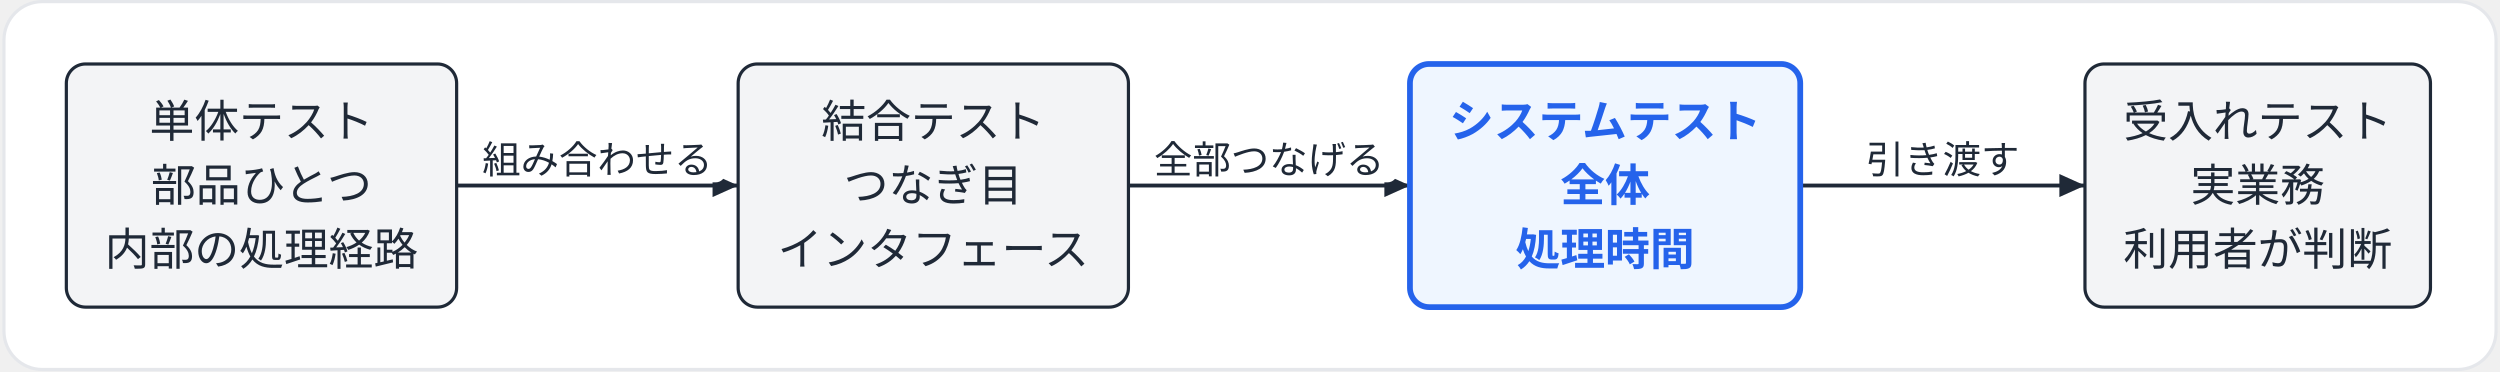
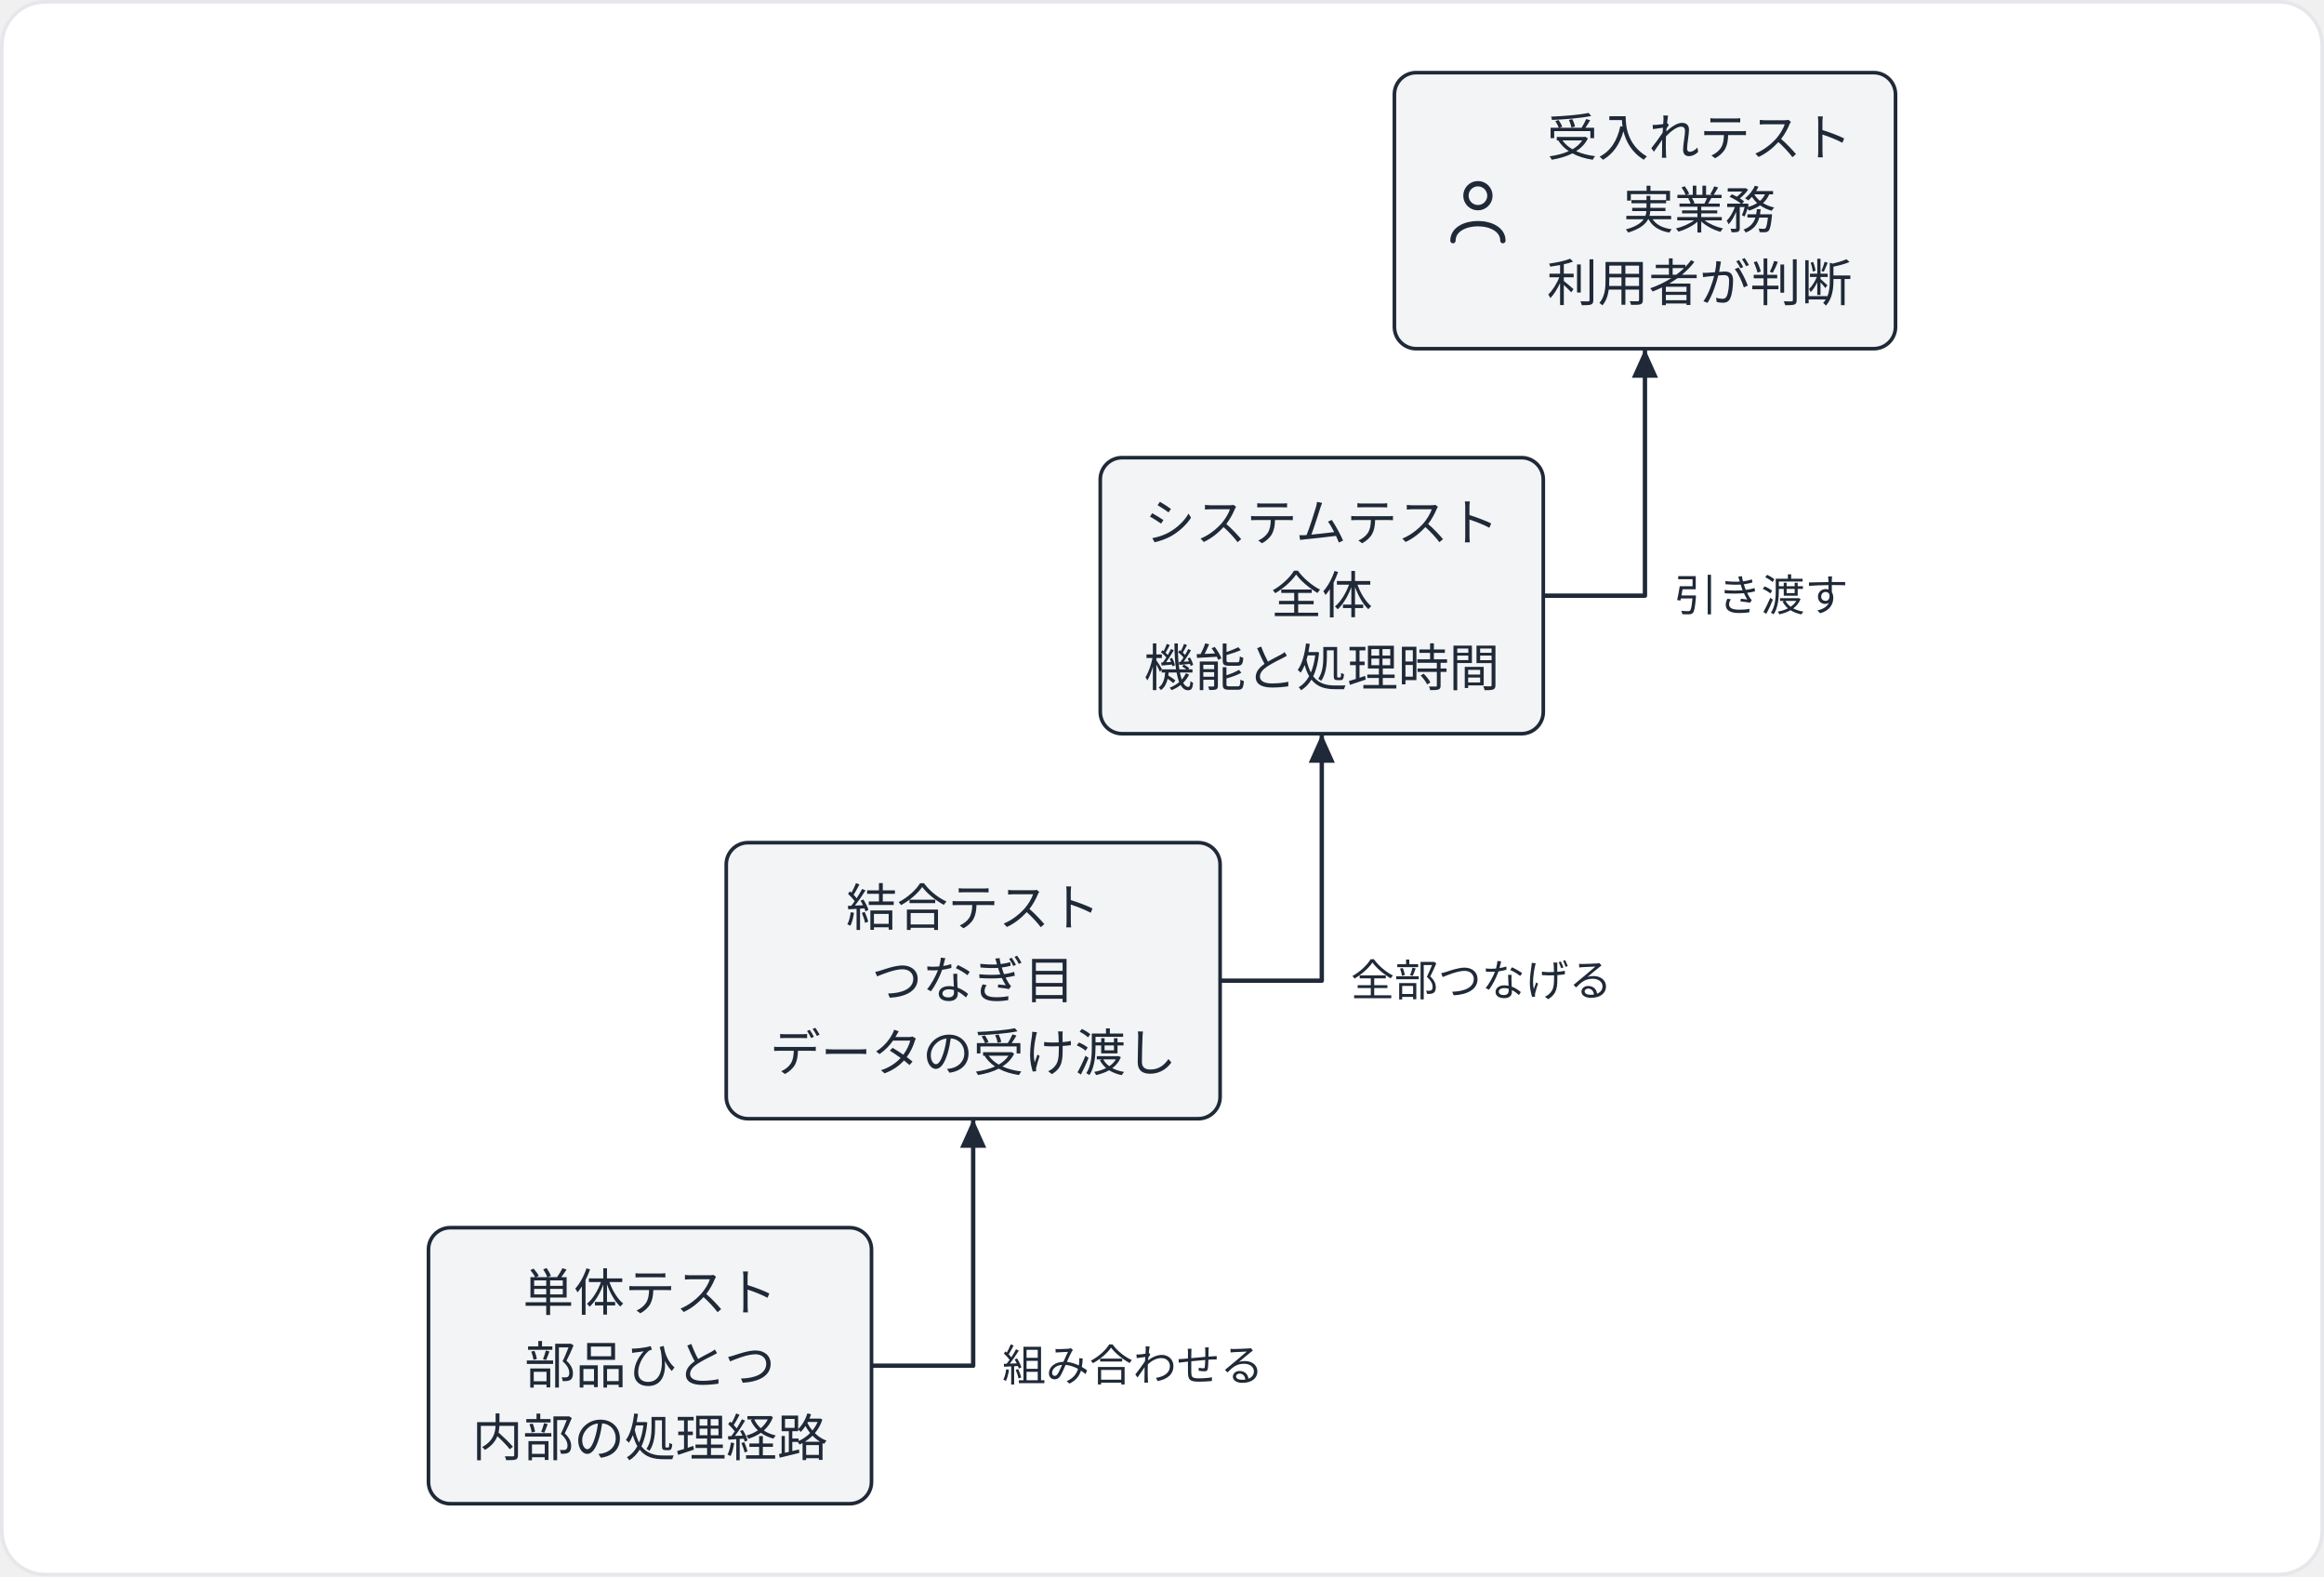
- <svg xmlns="http://www.w3.org/2000/svg" width="640" height="95" viewBox="0 0 780 116">
-   <rect x="0.5" y="0.5" width="779" height="115" rx="12" fill="#ffffff" stroke="#e5e7eb" stroke-width="1" />
-   <g transform="translate(20 20)">
-     <polyline points="122,38 210,38" fill="none" stroke="#1f2937" stroke-width="1.2" stroke-linejoin="round" />
-     <polygon points="210,38 202,41.6 202,34.4" fill="#1f2937" />
-     <polyline points="332,38 420,38" fill="none" stroke="#1f2937" stroke-width="1.2" stroke-linejoin="round" />
-     <polygon points="420,38 412,41.6 412,34.4" fill="#1f2937" />
-     <polyline points="542,38 631,38" fill="none" stroke="#1f2937" stroke-width="1.2" stroke-linejoin="round" />
-     <polygon points="631,38 623,41.6 623,34.4" fill="#1f2937" />
-     <rect x="0" y="0" width="122" height="76" rx="6" fill="#f3f4f6" stroke="#1f2937" stroke-width="1" />
-     <text x="61" y="22.9" font-family="Hiragino Sans, Hiragino Kaku Gothic ProN, Noto Sans JP, Yu Gothic, Meiryo, sans-serif" font-size="14" fill="#1f2937" text-anchor="middle">単体テスト</text>
-     <text x="61" y="42.9" font-family="Hiragino Sans, Hiragino Kaku Gothic ProN, Noto Sans JP, Yu Gothic, Meiryo, sans-serif" font-size="14" fill="#1f2937" text-anchor="middle">部品ひとつ</text>
-     <text x="61" y="62.9" font-family="Hiragino Sans, Hiragino Kaku Gothic ProN, Noto Sans JP, Yu Gothic, Meiryo, sans-serif" font-size="14" fill="#1f2937" text-anchor="middle">内部の処理経路</text>
-     <rect x="210" y="0" width="122" height="76" rx="6" fill="#f3f4f6" stroke="#1f2937" stroke-width="1" />
-     <text x="271" y="22.9" font-family="Hiragino Sans, Hiragino Kaku Gothic ProN, Noto Sans JP, Yu Gothic, Meiryo, sans-serif" font-size="14" fill="#1f2937" text-anchor="middle">結合テスト</text>
-     <text x="271" y="42.9" font-family="Hiragino Sans, Hiragino Kaku Gothic ProN, Noto Sans JP, Yu Gothic, Meiryo, sans-serif" font-size="14" fill="#1f2937" text-anchor="middle">つなぎ目</text>
-     <text x="271" y="62.9" font-family="Hiragino Sans, Hiragino Kaku Gothic ProN, Noto Sans JP, Yu Gothic, Meiryo, sans-serif" font-size="14" fill="#1f2937" text-anchor="middle">インタフェース</text>
-     <rect x="420" y="0" width="122" height="76" rx="6" fill="#eff6ff" stroke="#2563eb" stroke-width="1.8" />
-     <text x="481" y="22.9" font-family="Hiragino Sans, Hiragino Kaku Gothic ProN, Noto Sans JP, Yu Gothic, Meiryo, sans-serif" font-size="14" fill="#2563eb" text-anchor="middle" font-weight="600">システムテスト</text>
-     <text x="481" y="42.9" font-family="Hiragino Sans, Hiragino Kaku Gothic ProN, Noto Sans JP, Yu Gothic, Meiryo, sans-serif" font-size="14" fill="#2563eb" text-anchor="middle" font-weight="600">全体</text>
-     <text x="481" y="62.9" font-family="Hiragino Sans, Hiragino Kaku Gothic ProN, Noto Sans JP, Yu Gothic, Meiryo, sans-serif" font-size="14" fill="#2563eb" text-anchor="middle" font-weight="600">処理時間</text>
-     <rect x="631" y="0" width="108" height="76" rx="6" fill="#f3f4f6" stroke="#1f2937" stroke-width="1" />
-     <text x="685" y="22.9" font-family="Hiragino Sans, Hiragino Kaku Gothic ProN, Noto Sans JP, Yu Gothic, Meiryo, sans-serif" font-size="14" fill="#1f2937" text-anchor="middle">受入れテスト</text>
-     <text x="685" y="42.9" font-family="Hiragino Sans, Hiragino Kaku Gothic ProN, Noto Sans JP, Yu Gothic, Meiryo, sans-serif" font-size="14" fill="#1f2937" text-anchor="middle">実業務</text>
-     <text x="685" y="62.9" font-family="Hiragino Sans, Hiragino Kaku Gothic ProN, Noto Sans JP, Yu Gothic, Meiryo, sans-serif" font-size="14" fill="#1f2937" text-anchor="middle">利用者が判断</text>
-     <rect x="126" y="21" width="80" height="16" rx="3" fill="#ffffff" />
-     <text x="166" y="34.2" font-family="Hiragino Sans, Hiragino Kaku Gothic ProN, Noto Sans JP, Yu Gothic, Meiryo, sans-serif" font-size="12" fill="#1f2937" text-anchor="middle">組み合わせる</text>
-     <rect x="336" y="21" width="80" height="16" rx="3" fill="#ffffff" />
-     <text x="376" y="34.2" font-family="Hiragino Sans, Hiragino Kaku Gothic ProN, Noto Sans JP, Yu Gothic, Meiryo, sans-serif" font-size="12" fill="#1f2937" text-anchor="middle">全部つなげる</text>
-     <rect x="558.5" y="21" width="56" height="16" rx="3" fill="#ffffff" />
-     <text x="586.5" y="34.2" font-family="Hiragino Sans, Hiragino Kaku Gothic ProN, Noto Sans JP, Yu Gothic, Meiryo, sans-serif" font-size="12" fill="#1f2937" text-anchor="middle">引き渡す</text>
+ <svg xmlns="http://www.w3.org/2000/svg" width="640" height="434" viewBox="0 0 640 434">
+   <rect x="0.5" y="0.5" width="639" height="433" rx="12" fill="#ffffff" stroke="#e5e7eb" stroke-width="1" />
+   <g transform="translate(118 20)">
+     <polyline points="122,356 150,356 150,288" fill="none" stroke="#1f2937" stroke-width="1.2" stroke-linejoin="round" />
+     <polygon points="150,288 153.6,296 146.4,296" fill="#1f2937" />
+     <polyline points="218,250 246,250 246,182" fill="none" stroke="#1f2937" stroke-width="1.2" stroke-linejoin="round" />
+     <polygon points="246,182 249.6,190 242.4,190" fill="#1f2937" />
+     <polyline points="307,144 335,144 335,76" fill="none" stroke="#1f2937" stroke-width="1.2" stroke-linejoin="round" />
+     <polygon points="335,76 338.6,84 331.4,84" fill="#1f2937" />
+     <rect x="0" y="318" width="122" height="76" rx="6" fill="#f3f4f6" stroke="#1f2937" stroke-width="1" />
+     <text x="61" y="340.9" font-family="Hiragino Sans, Hiragino Kaku Gothic ProN, Noto Sans JP, Yu Gothic, Meiryo, sans-serif" font-size="14" fill="#1f2937" text-anchor="middle">単体テスト</text>
+     <text x="61" y="360.9" font-family="Hiragino Sans, Hiragino Kaku Gothic ProN, Noto Sans JP, Yu Gothic, Meiryo, sans-serif" font-size="14" fill="#1f2937" text-anchor="middle">部品ひとつ</text>
+     <text x="61" y="380.9" font-family="Hiragino Sans, Hiragino Kaku Gothic ProN, Noto Sans JP, Yu Gothic, Meiryo, sans-serif" font-size="14" fill="#1f2937" text-anchor="middle">内部の処理経路</text>
+     <rect x="82" y="212" width="136" height="76" rx="6" fill="#f3f4f6" stroke="#1f2937" stroke-width="1" />
+     <text x="150" y="234.9" font-family="Hiragino Sans, Hiragino Kaku Gothic ProN, Noto Sans JP, Yu Gothic, Meiryo, sans-serif" font-size="14" fill="#1f2937" text-anchor="middle">結合テスト</text>
+     <text x="150" y="254.9" font-family="Hiragino Sans, Hiragino Kaku Gothic ProN, Noto Sans JP, Yu Gothic, Meiryo, sans-serif" font-size="14" fill="#1f2937" text-anchor="middle">つなぎ目</text>
+     <text x="150" y="274.9" font-family="Hiragino Sans, Hiragino Kaku Gothic ProN, Noto Sans JP, Yu Gothic, Meiryo, sans-serif" font-size="14" fill="#1f2937" text-anchor="middle">データの受け渡し</text>
+     <rect x="185" y="106" width="122" height="76" rx="6" fill="#f3f4f6" stroke="#1f2937" stroke-width="1" />
+     <text x="246" y="128.9" font-family="Hiragino Sans, Hiragino Kaku Gothic ProN, Noto Sans JP, Yu Gothic, Meiryo, sans-serif" font-size="14" fill="#1f2937" text-anchor="middle">システムテスト</text>
+     <text x="246" y="148.9" font-family="Hiragino Sans, Hiragino Kaku Gothic ProN, Noto Sans JP, Yu Gothic, Meiryo, sans-serif" font-size="14" fill="#1f2937" text-anchor="middle">全体</text>
+     <text x="246" y="168.9" font-family="Hiragino Sans, Hiragino Kaku Gothic ProN, Noto Sans JP, Yu Gothic, Meiryo, sans-serif" font-size="14" fill="#1f2937" text-anchor="middle">機能と処理時間</text>
+     <rect x="266" y="0" width="138" height="76" rx="6" fill="#f3f4f6" stroke="#1f2937" stroke-width="1" />
+     <g transform="translate(278 27) scale(0.9167)" fill="none" stroke="#1f2937" stroke-width="1.6" stroke-linecap="round" stroke-linejoin="round">
+       <circle cx="12" cy="7.5" r="3.6" />
+       <path d="M4.5 21 C4.5 14.2 19.5 14.2 19.5 21" />
+     </g>
+     <text x="350" y="22.9" font-family="Hiragino Sans, Hiragino Kaku Gothic ProN, Noto Sans JP, Yu Gothic, Meiryo, sans-serif" font-size="14" fill="#1f2937" text-anchor="middle">受入れテスト</text>
+     <text x="350" y="42.9" font-family="Hiragino Sans, Hiragino Kaku Gothic ProN, Noto Sans JP, Yu Gothic, Meiryo, sans-serif" font-size="14" fill="#1f2937" text-anchor="middle">実業務</text>
+     <text x="350" y="62.9" font-family="Hiragino Sans, Hiragino Kaku Gothic ProN, Noto Sans JP, Yu Gothic, Meiryo, sans-serif" font-size="14" fill="#1f2937" text-anchor="middle">利用者が判断</text>
+     <text x="158" y="360.2" font-family="Hiragino Sans, Hiragino Kaku Gothic ProN, Noto Sans JP, Yu Gothic, Meiryo, sans-serif" font-size="12" fill="#1f2937" text-anchor="start">組み合わせる</text>
+     <text x="254" y="254.2" font-family="Hiragino Sans, Hiragino Kaku Gothic ProN, Noto Sans JP, Yu Gothic, Meiryo, sans-serif" font-size="12" fill="#1f2937" text-anchor="start">全部つなげる</text>
+     <text x="343" y="148.2" font-family="Hiragino Sans, Hiragino Kaku Gothic ProN, Noto Sans JP, Yu Gothic, Meiryo, sans-serif" font-size="12" fill="#1f2937" text-anchor="start">引き渡す</text>
  </g>
</svg>
